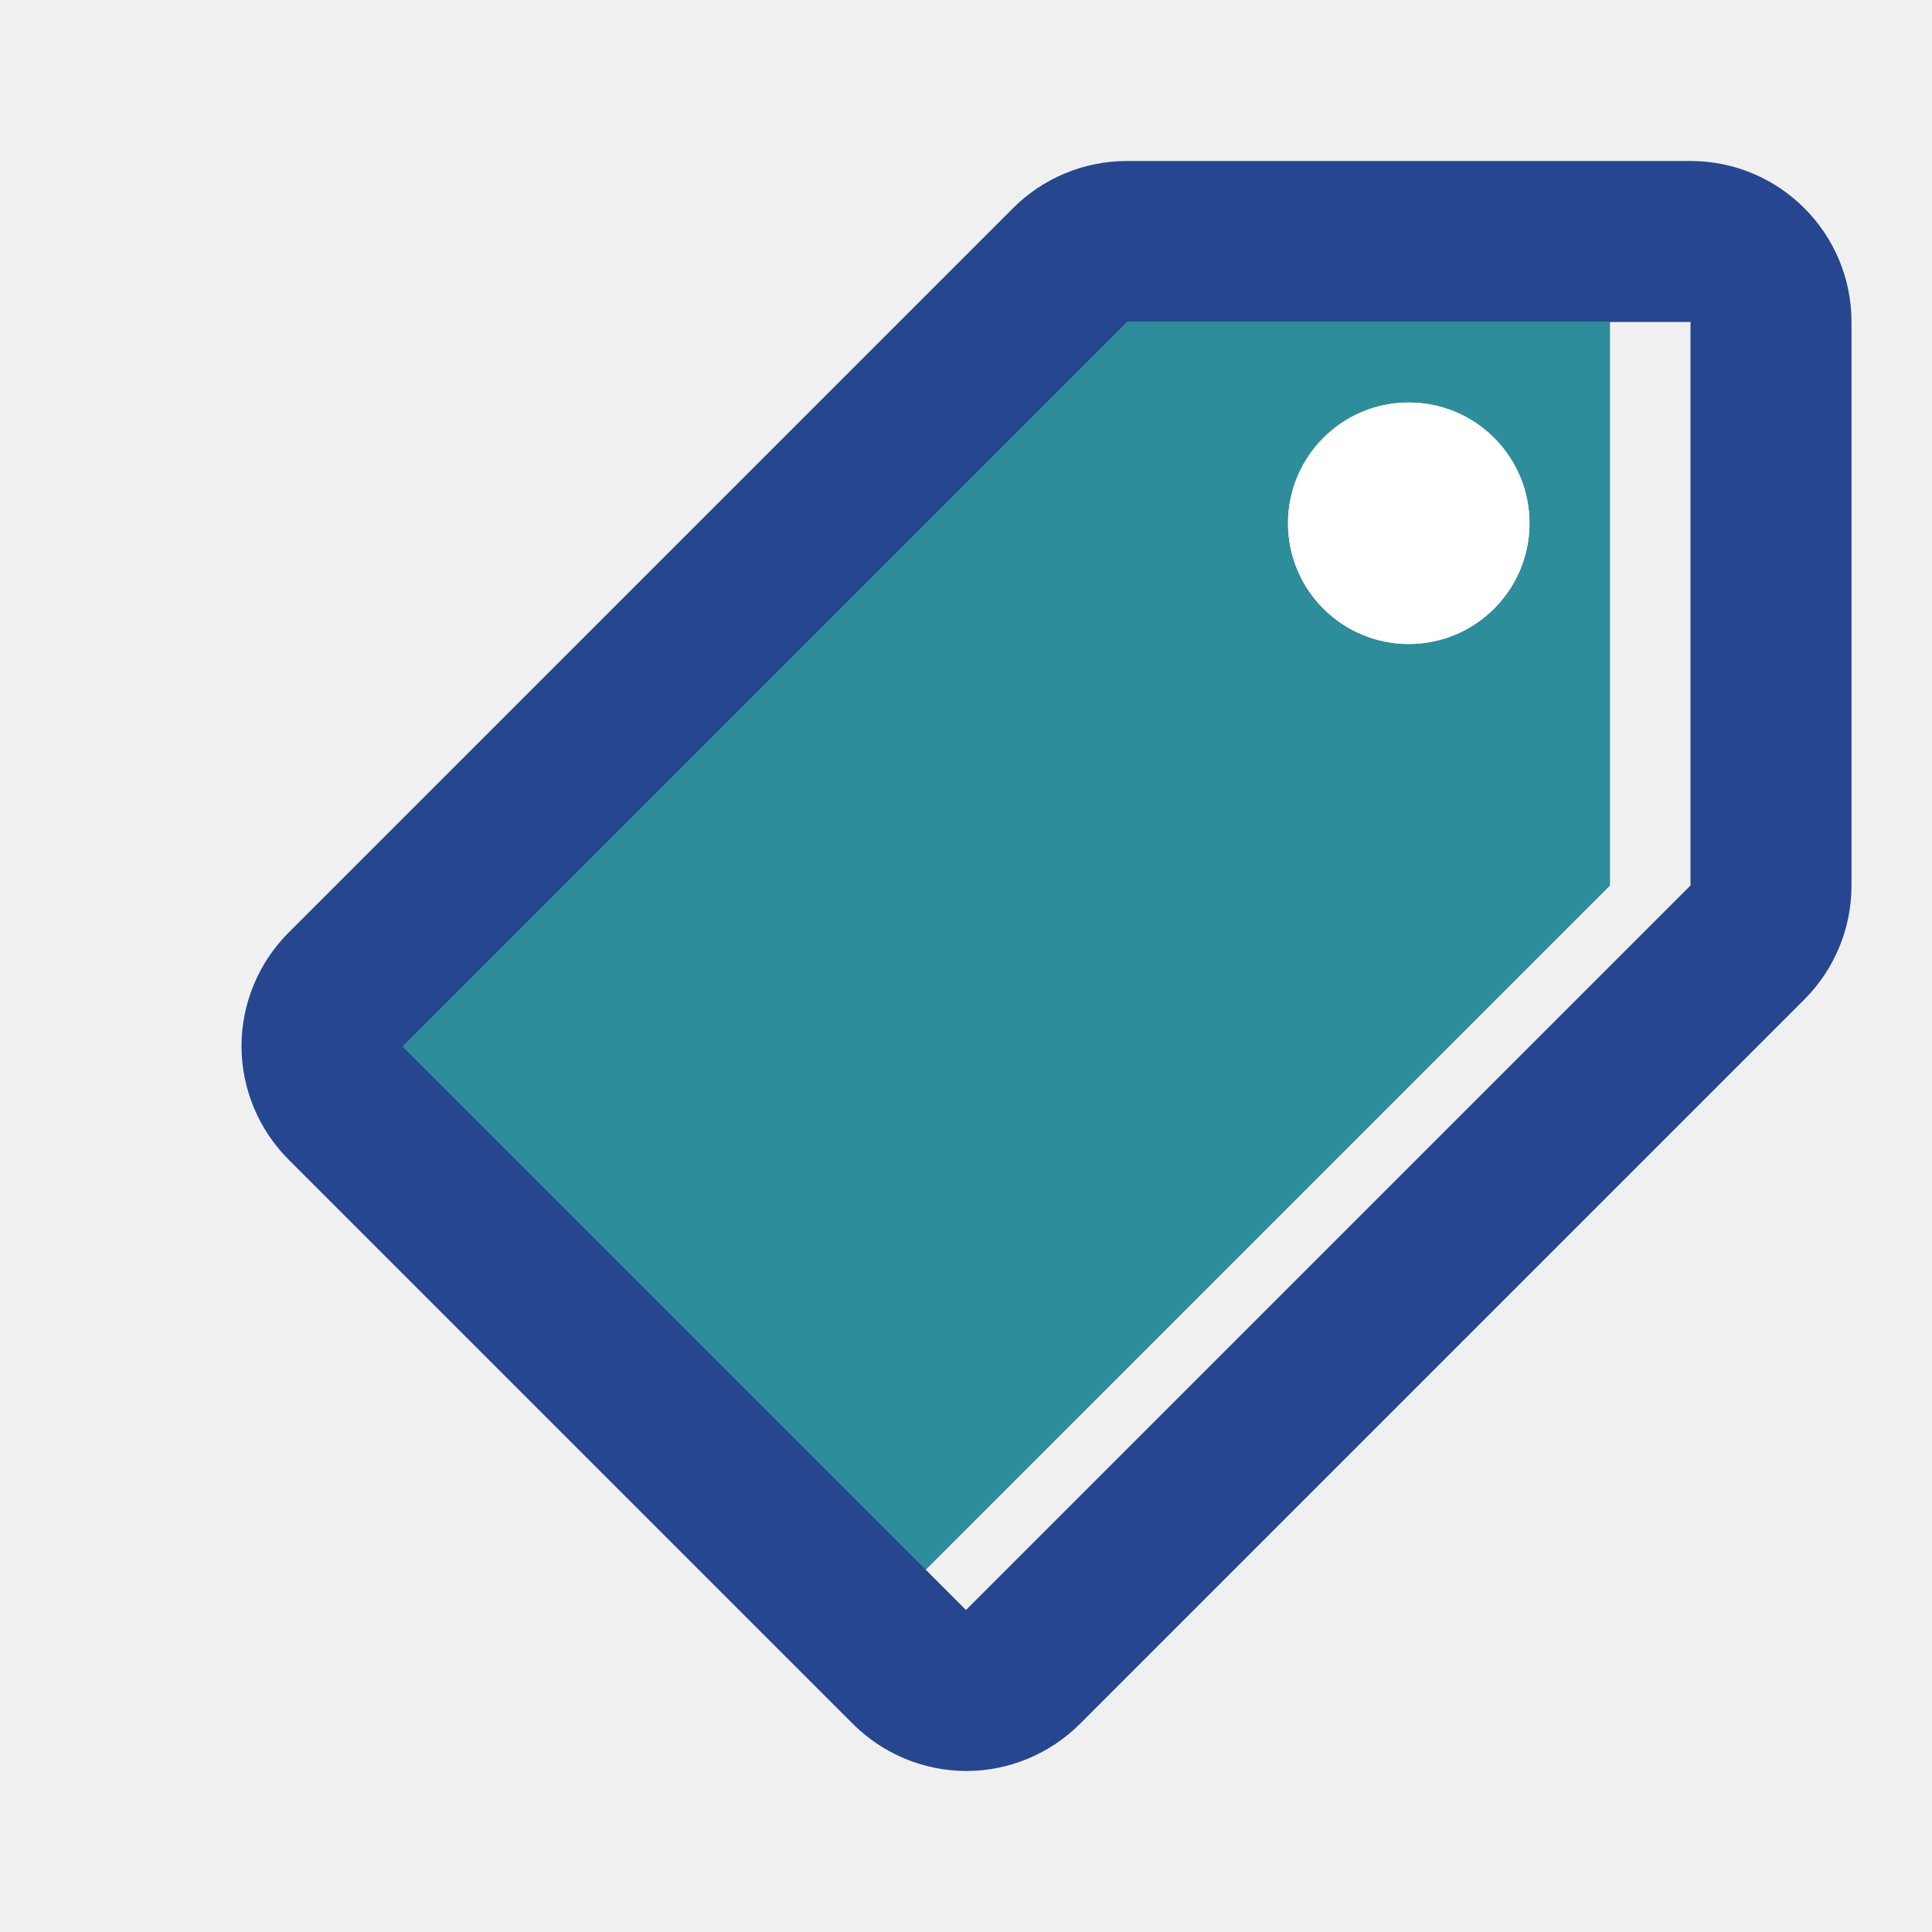
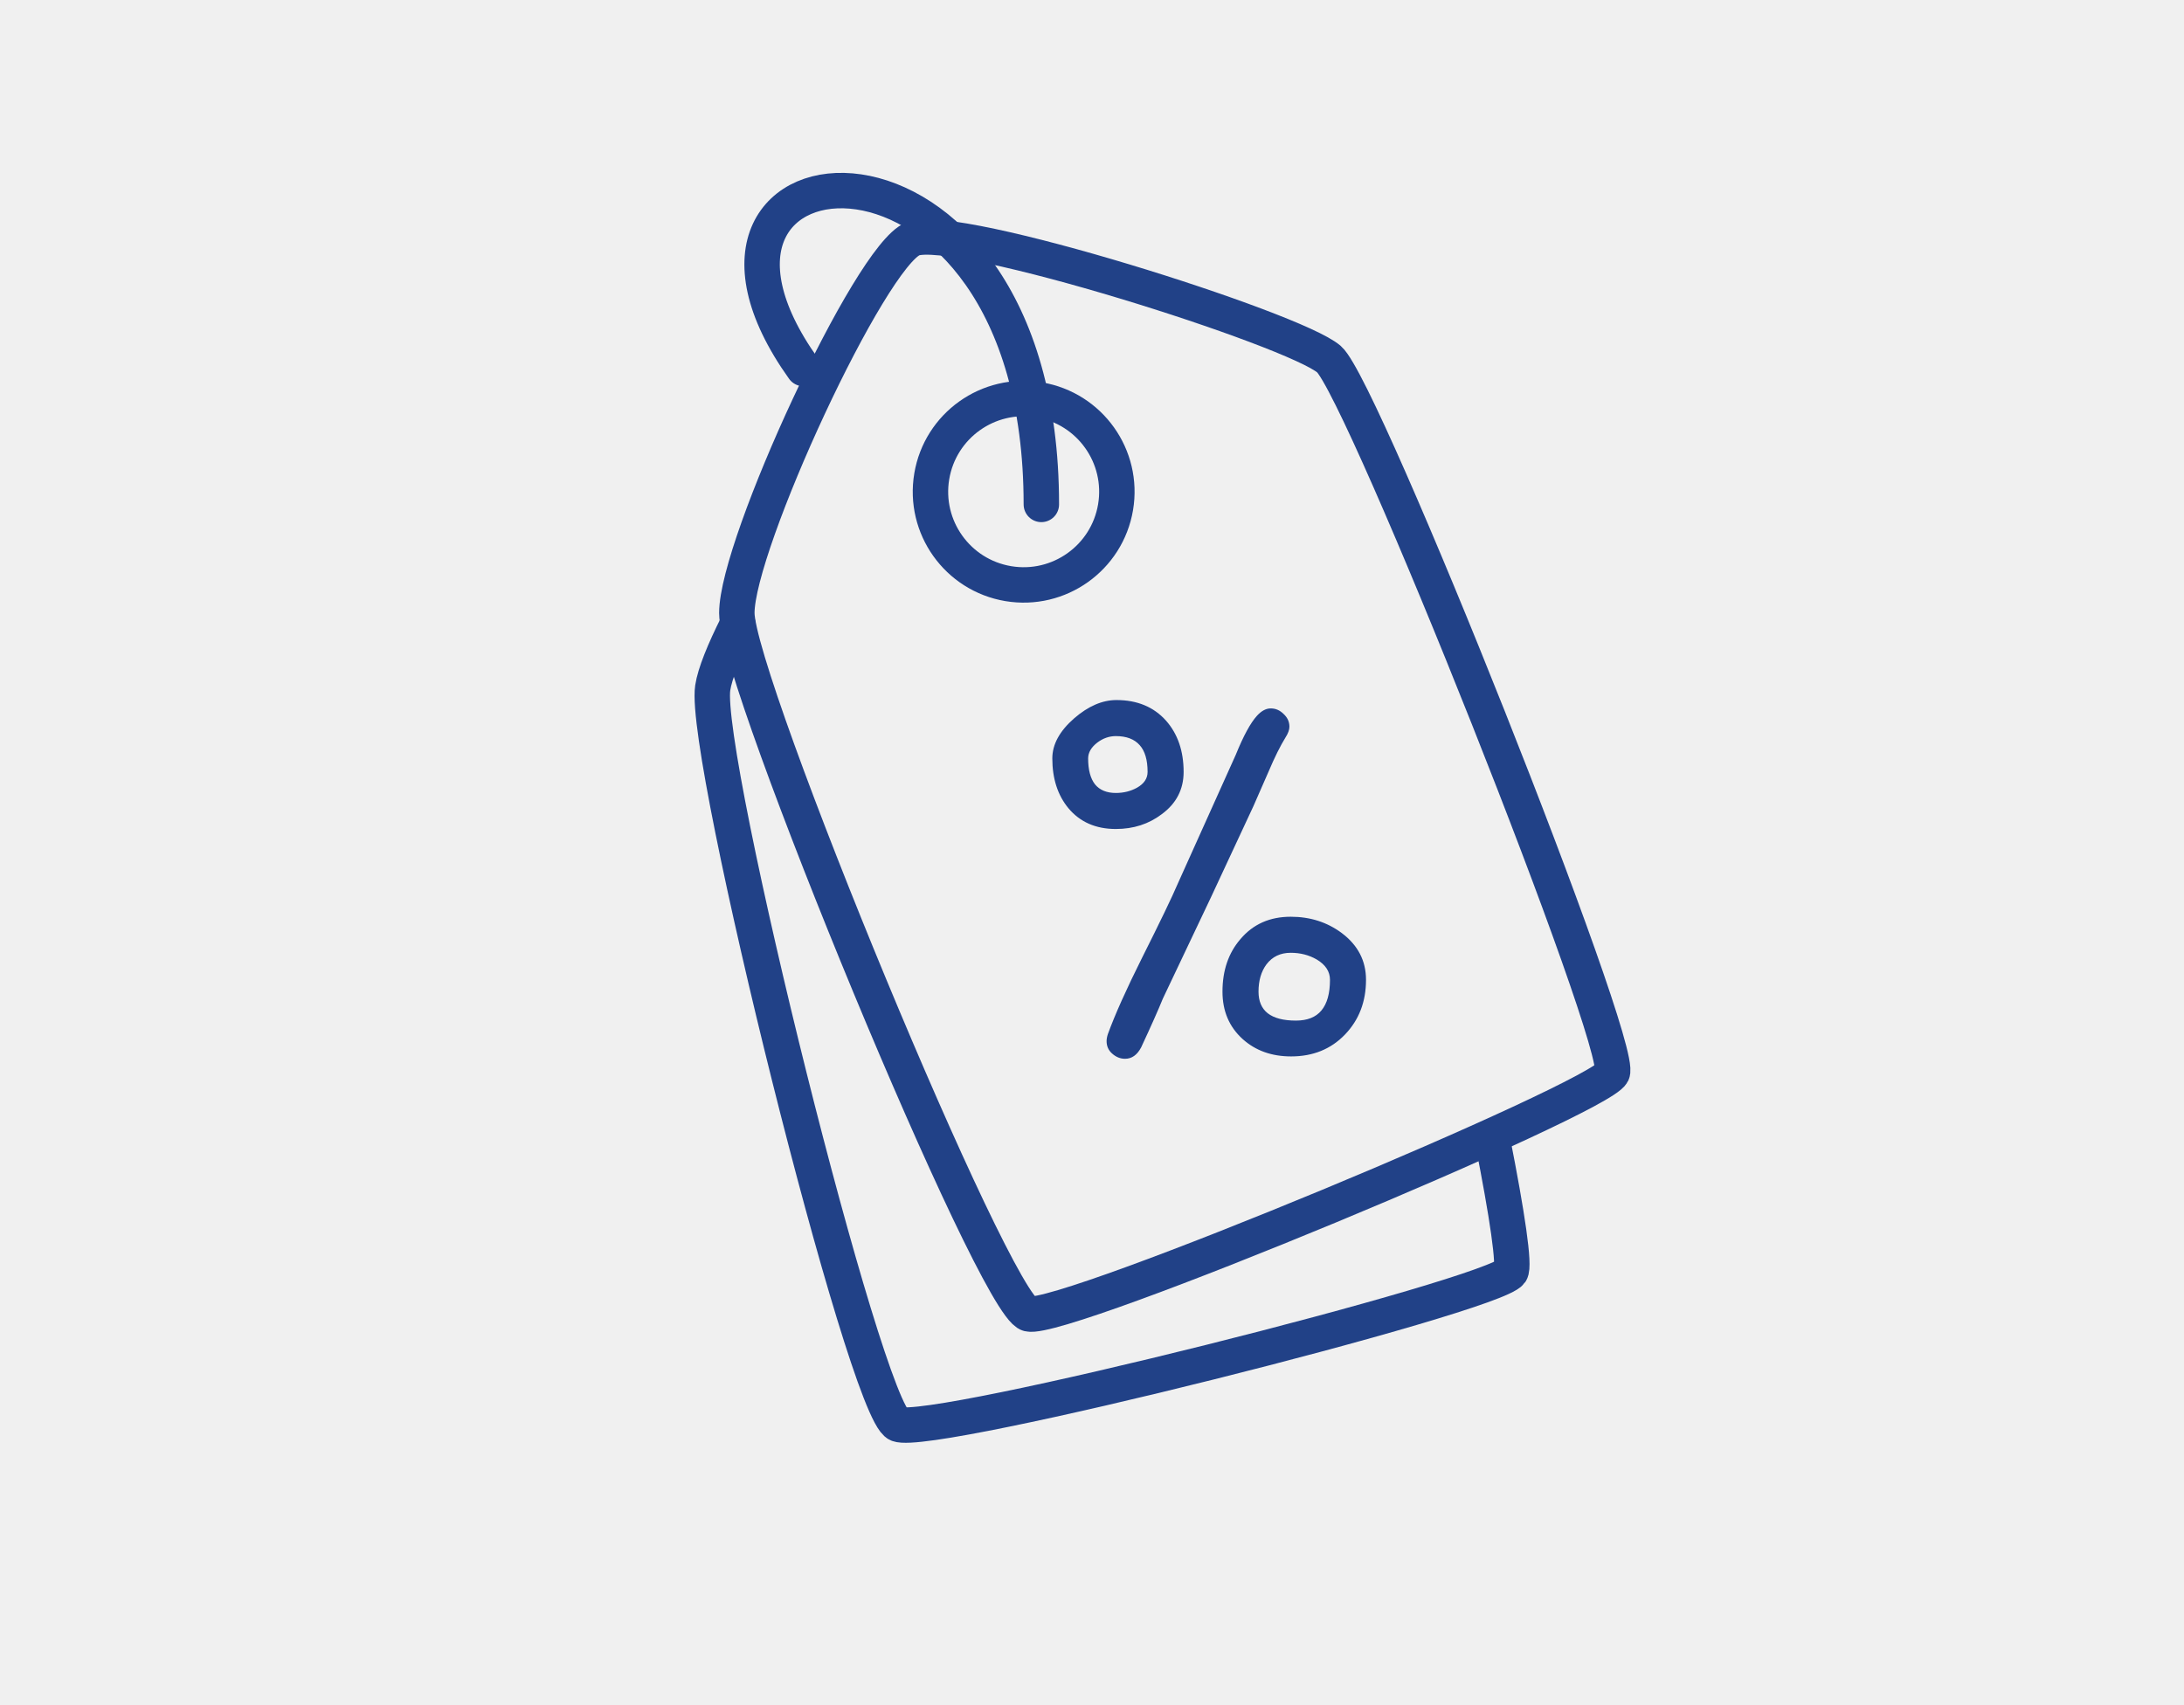
- <svg xmlns="http://www.w3.org/2000/svg" viewBox="0 0 24 24">
-   <g id="Layer_2" data-name="Layer 2">
-     <g id="Layer_1-2" data-name="Layer 1">
-       <path d="M24,0V24H0V0Z" fill="none" />
-       <path d="M20,11V4H13L4,13l7,7ZM16,6.5A1.5,1.5,0,1,1,17.5,8,1.5,1.5,0,0,1,16,6.5Z" fill="#2E8D9A" />
-       <path d="M22.42,12.41A2,2,0,0,0,23,11V4a2,2,0,0,0-2-2H14a2,2,0,0,0-1.42.59l-9,9A2,2,0,0,0,3,13a2,2,0,0,0,.59,1.41l7,7A2,2,0,0,0,12,22a2,2,0,0,0,1.42-.59ZM5,13l9-9h7v7h0l-9,9Z" fill="#274690" />
-       <circle cx="17.5" cy="6.5" r="1.5" fill="#fff" />
-     </g>
-   </g>
+ <svg xmlns="http://www.w3.org/2000/svg" width="82" height="64" viewBox="0 0 82 64" fill="none">
+   <path d="M27.698 23.426C27.185 24.447 26.839 25.299 26.76 25.83C26.378 28.386 32.485 52.97 33.712 53.48C34.939 53.99 56.097 48.656 56.718 47.769C56.881 47.538 56.586 45.599 56.042 42.838" stroke="#214187" stroke-width="1.33" stroke-linecap="round" />
+   <path d="M27.665 23.018C27.665 20.434 32.66 9.615 34.271 8.969C35.882 8.323 48.611 12.36 49.9 13.49C51.188 14.621 61.017 39.327 60.533 40.296C60.05 41.265 39.91 49.662 38.621 49.339C37.332 49.016 27.665 25.601 27.665 23.018Z" stroke="#214187" stroke-width="1.33" stroke-linecap="round" />
+   <ellipse cx="3.499" cy="3.499" rx="3.499" ry="3.499" transform="matrix(0.986172 0.165724 -0.165731 0.986171 35.5635 14.4351)" stroke="#214187" stroke-width="1.33" />
+   <path d="M39.098 18.942C39.098 3.379 23.79 4.909 30.168 13.839" stroke="#214187" stroke-width="1.33" stroke-linecap="round" />
+   <path d="M41.895 31.13C41.143 31.13 40.549 30.87 40.114 30.349C39.711 29.86 39.51 29.237 39.51 28.48C39.51 27.953 39.784 27.451 40.332 26.973C40.858 26.517 41.387 26.288 41.919 26.288C42.697 26.288 43.318 26.546 43.78 27.062C44.22 27.561 44.44 28.203 44.44 28.987C44.44 29.642 44.166 30.172 43.619 30.574C43.13 30.945 42.555 31.13 41.895 31.13ZM48.267 27.69C48.069 28.012 47.856 28.439 47.631 28.971L47.059 30.276L45.464 33.7L43.659 37.503C43.492 37.916 43.221 38.526 42.845 39.332C42.695 39.617 42.493 39.759 42.241 39.759C42.064 39.759 41.903 39.694 41.758 39.565C41.618 39.442 41.548 39.286 41.548 39.098C41.548 39.018 41.564 38.929 41.596 38.832C41.86 38.107 42.284 37.159 42.869 35.988C43.562 34.608 44.013 33.671 44.223 33.177L46.398 28.343C46.688 27.628 46.954 27.14 47.196 26.876C47.362 26.694 47.534 26.602 47.711 26.602C47.894 26.602 48.055 26.672 48.195 26.812C48.34 26.946 48.412 27.105 48.412 27.287C48.412 27.405 48.364 27.54 48.267 27.69ZM48.477 39.67C47.746 39.67 47.139 39.453 46.656 39.018C46.151 38.561 45.899 37.968 45.899 37.237C45.899 36.442 46.124 35.784 46.575 35.263C47.048 34.705 47.676 34.425 48.461 34.425C49.191 34.425 49.83 34.629 50.378 35.038C50.985 35.494 51.288 36.08 51.288 36.794C51.288 37.616 51.025 38.3 50.499 38.848C49.973 39.396 49.298 39.67 48.477 39.67ZM41.895 27.642C41.648 27.642 41.416 27.722 41.202 27.883C40.971 28.061 40.855 28.259 40.855 28.48C40.855 28.909 40.941 29.234 41.113 29.454C41.29 29.669 41.551 29.777 41.895 29.777C42.185 29.777 42.448 29.712 42.684 29.583C42.953 29.433 43.087 29.234 43.087 28.987C43.087 28.536 42.988 28.2 42.789 27.98C42.59 27.755 42.292 27.642 41.895 27.642ZM48.461 35.779C48.074 35.779 47.77 35.924 47.55 36.214C47.352 36.482 47.252 36.824 47.252 37.237C47.252 37.597 47.368 37.868 47.599 38.051C47.835 38.233 48.187 38.325 48.654 38.325C49.084 38.325 49.403 38.199 49.613 37.946C49.828 37.688 49.935 37.304 49.935 36.794C49.935 36.482 49.769 36.227 49.435 36.029C49.145 35.862 48.821 35.779 48.461 35.779Z" fill="#214187" />
</svg>
